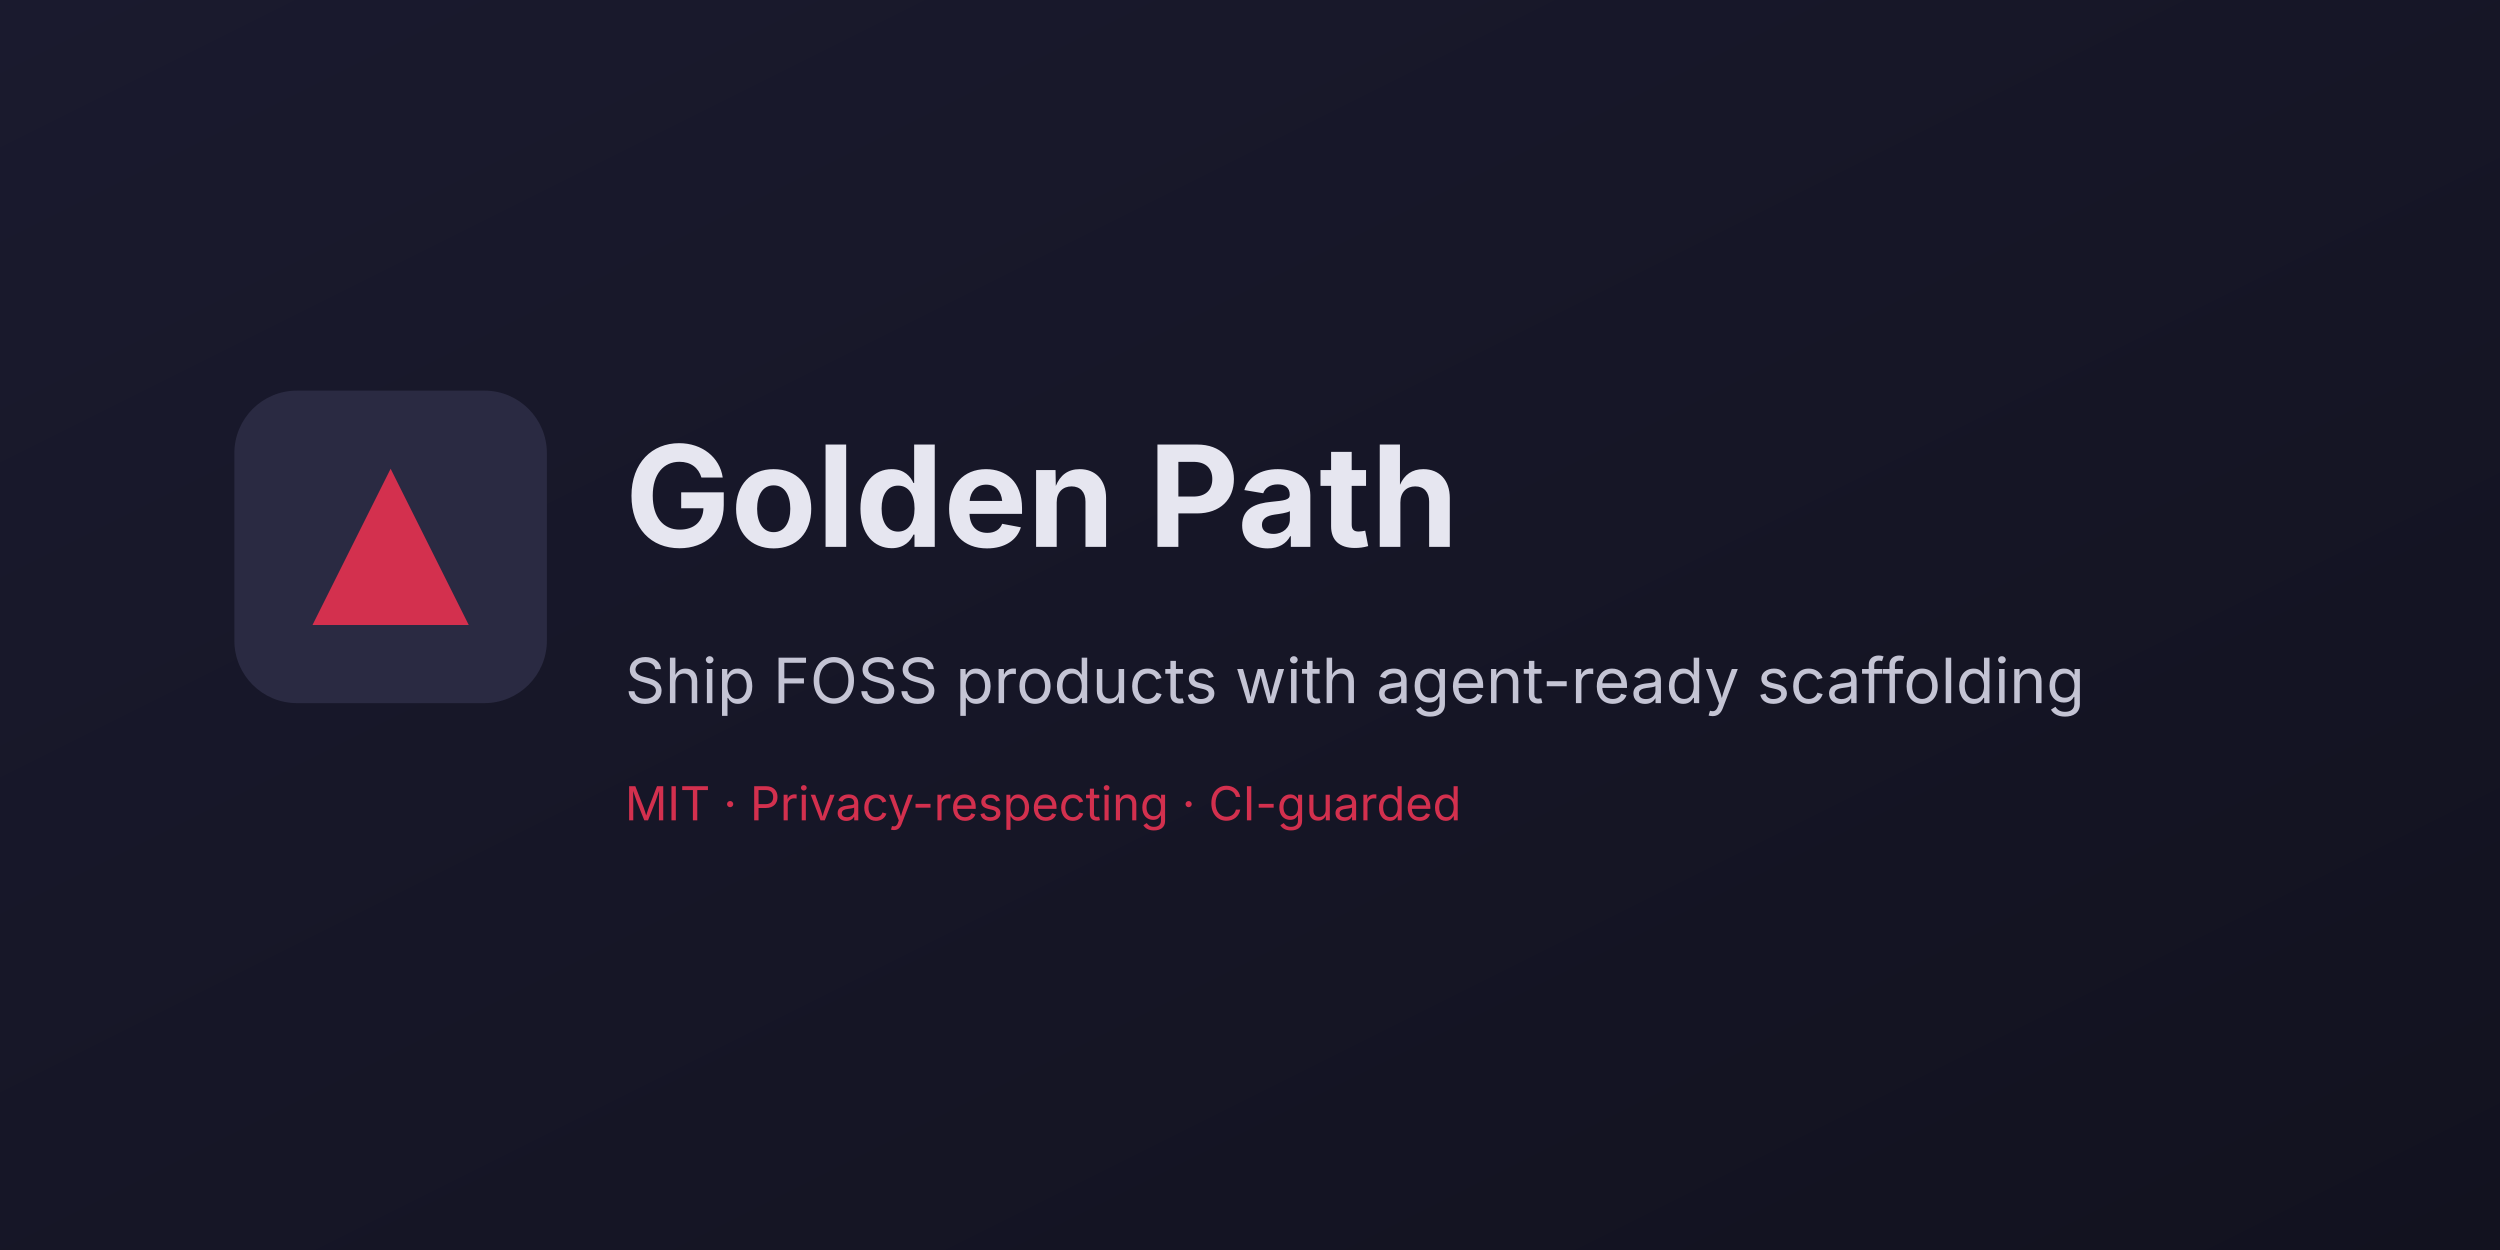
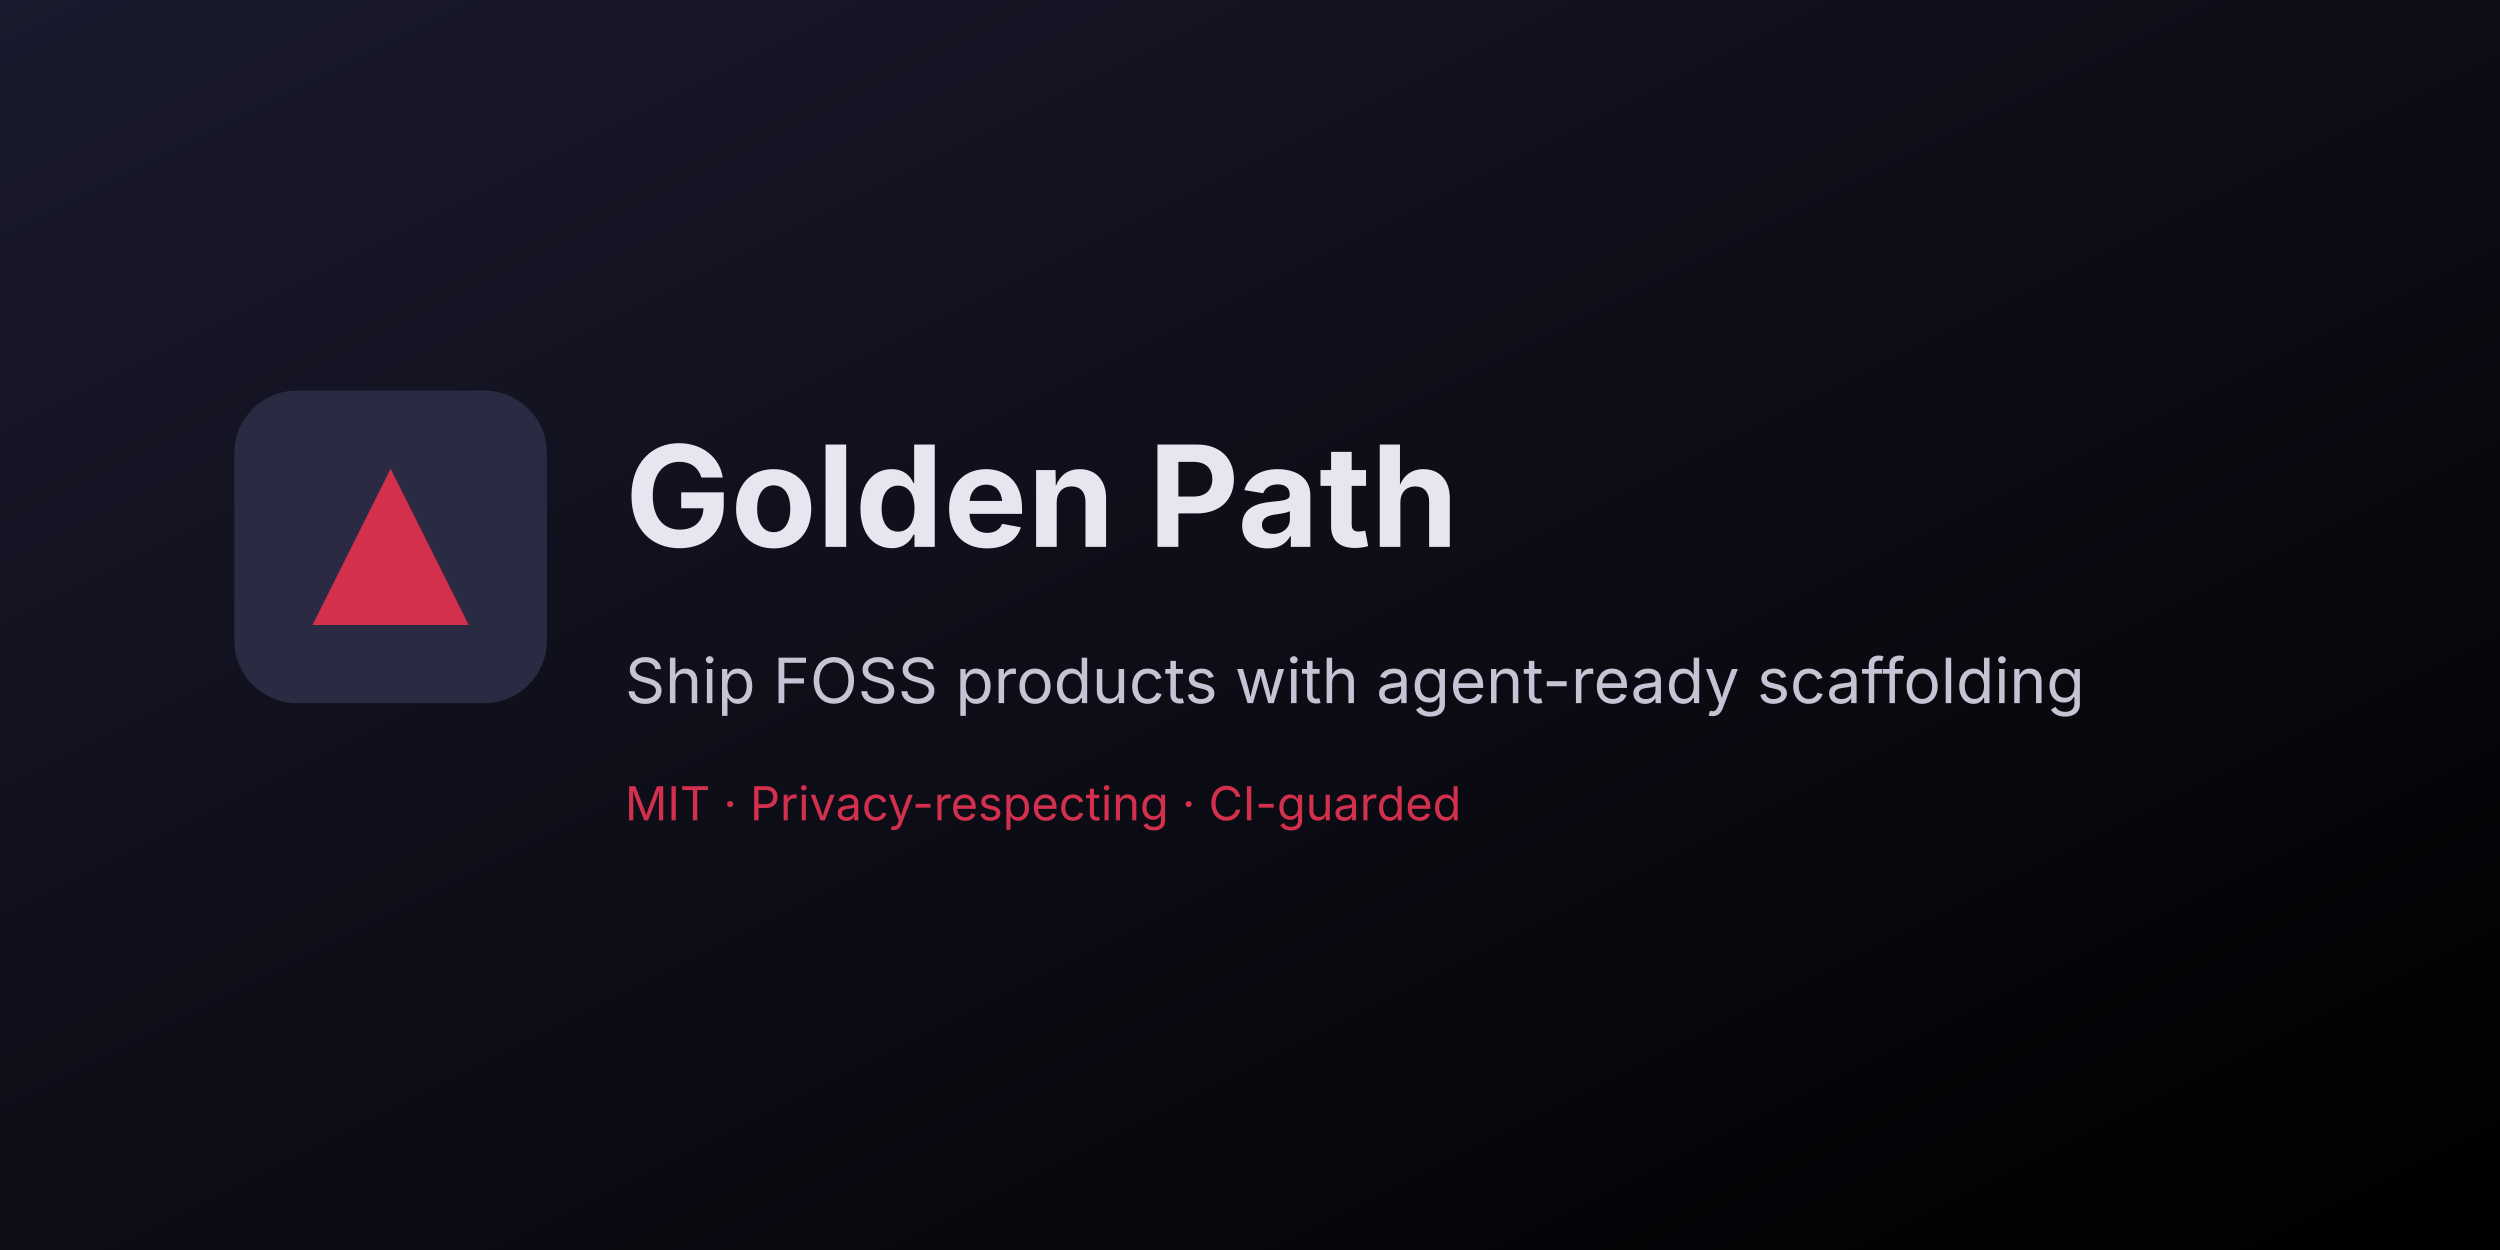
<svg xmlns="http://www.w3.org/2000/svg" viewBox="0 0 1280 640" role="img" aria-label="Golden Path social preview">
  <defs>
    <linearGradient id="sg" x1="0" y1="0" x2="1" y2="1">
      <stop offset="0%" stop-color="#1a1a2e" />
-       <stop offset="100%" stop-color="#12121f" />
+       <stop offset="100%" stop-color="#000000" />
    </linearGradient>
  </defs>
  <rect width="1280" height="640" fill="url(#sg)" />
  <rect x="120" y="200" width="160" height="160" rx="32" fill="#2a2a42" />
  <path d="M160 320 L200 240 L240 320 Z" fill="#D3304E" />
  <text x="320" y="280" font-family="system-ui, -apple-system, sans-serif" font-size="72" font-weight="700" fill="#E6E6F0">Golden Path</text>
  <text x="320" y="360" font-family="system-ui, -apple-system, sans-serif" font-size="32" fill="#C4C4D4">Ship FOSS products with agent-ready scaffolding</text>
  <text x="320" y="420" font-family="system-ui, -apple-system, sans-serif" font-size="24" fill="#D3304E">MIT · Privacy-respecting · CI-guarded</text>
</svg>
